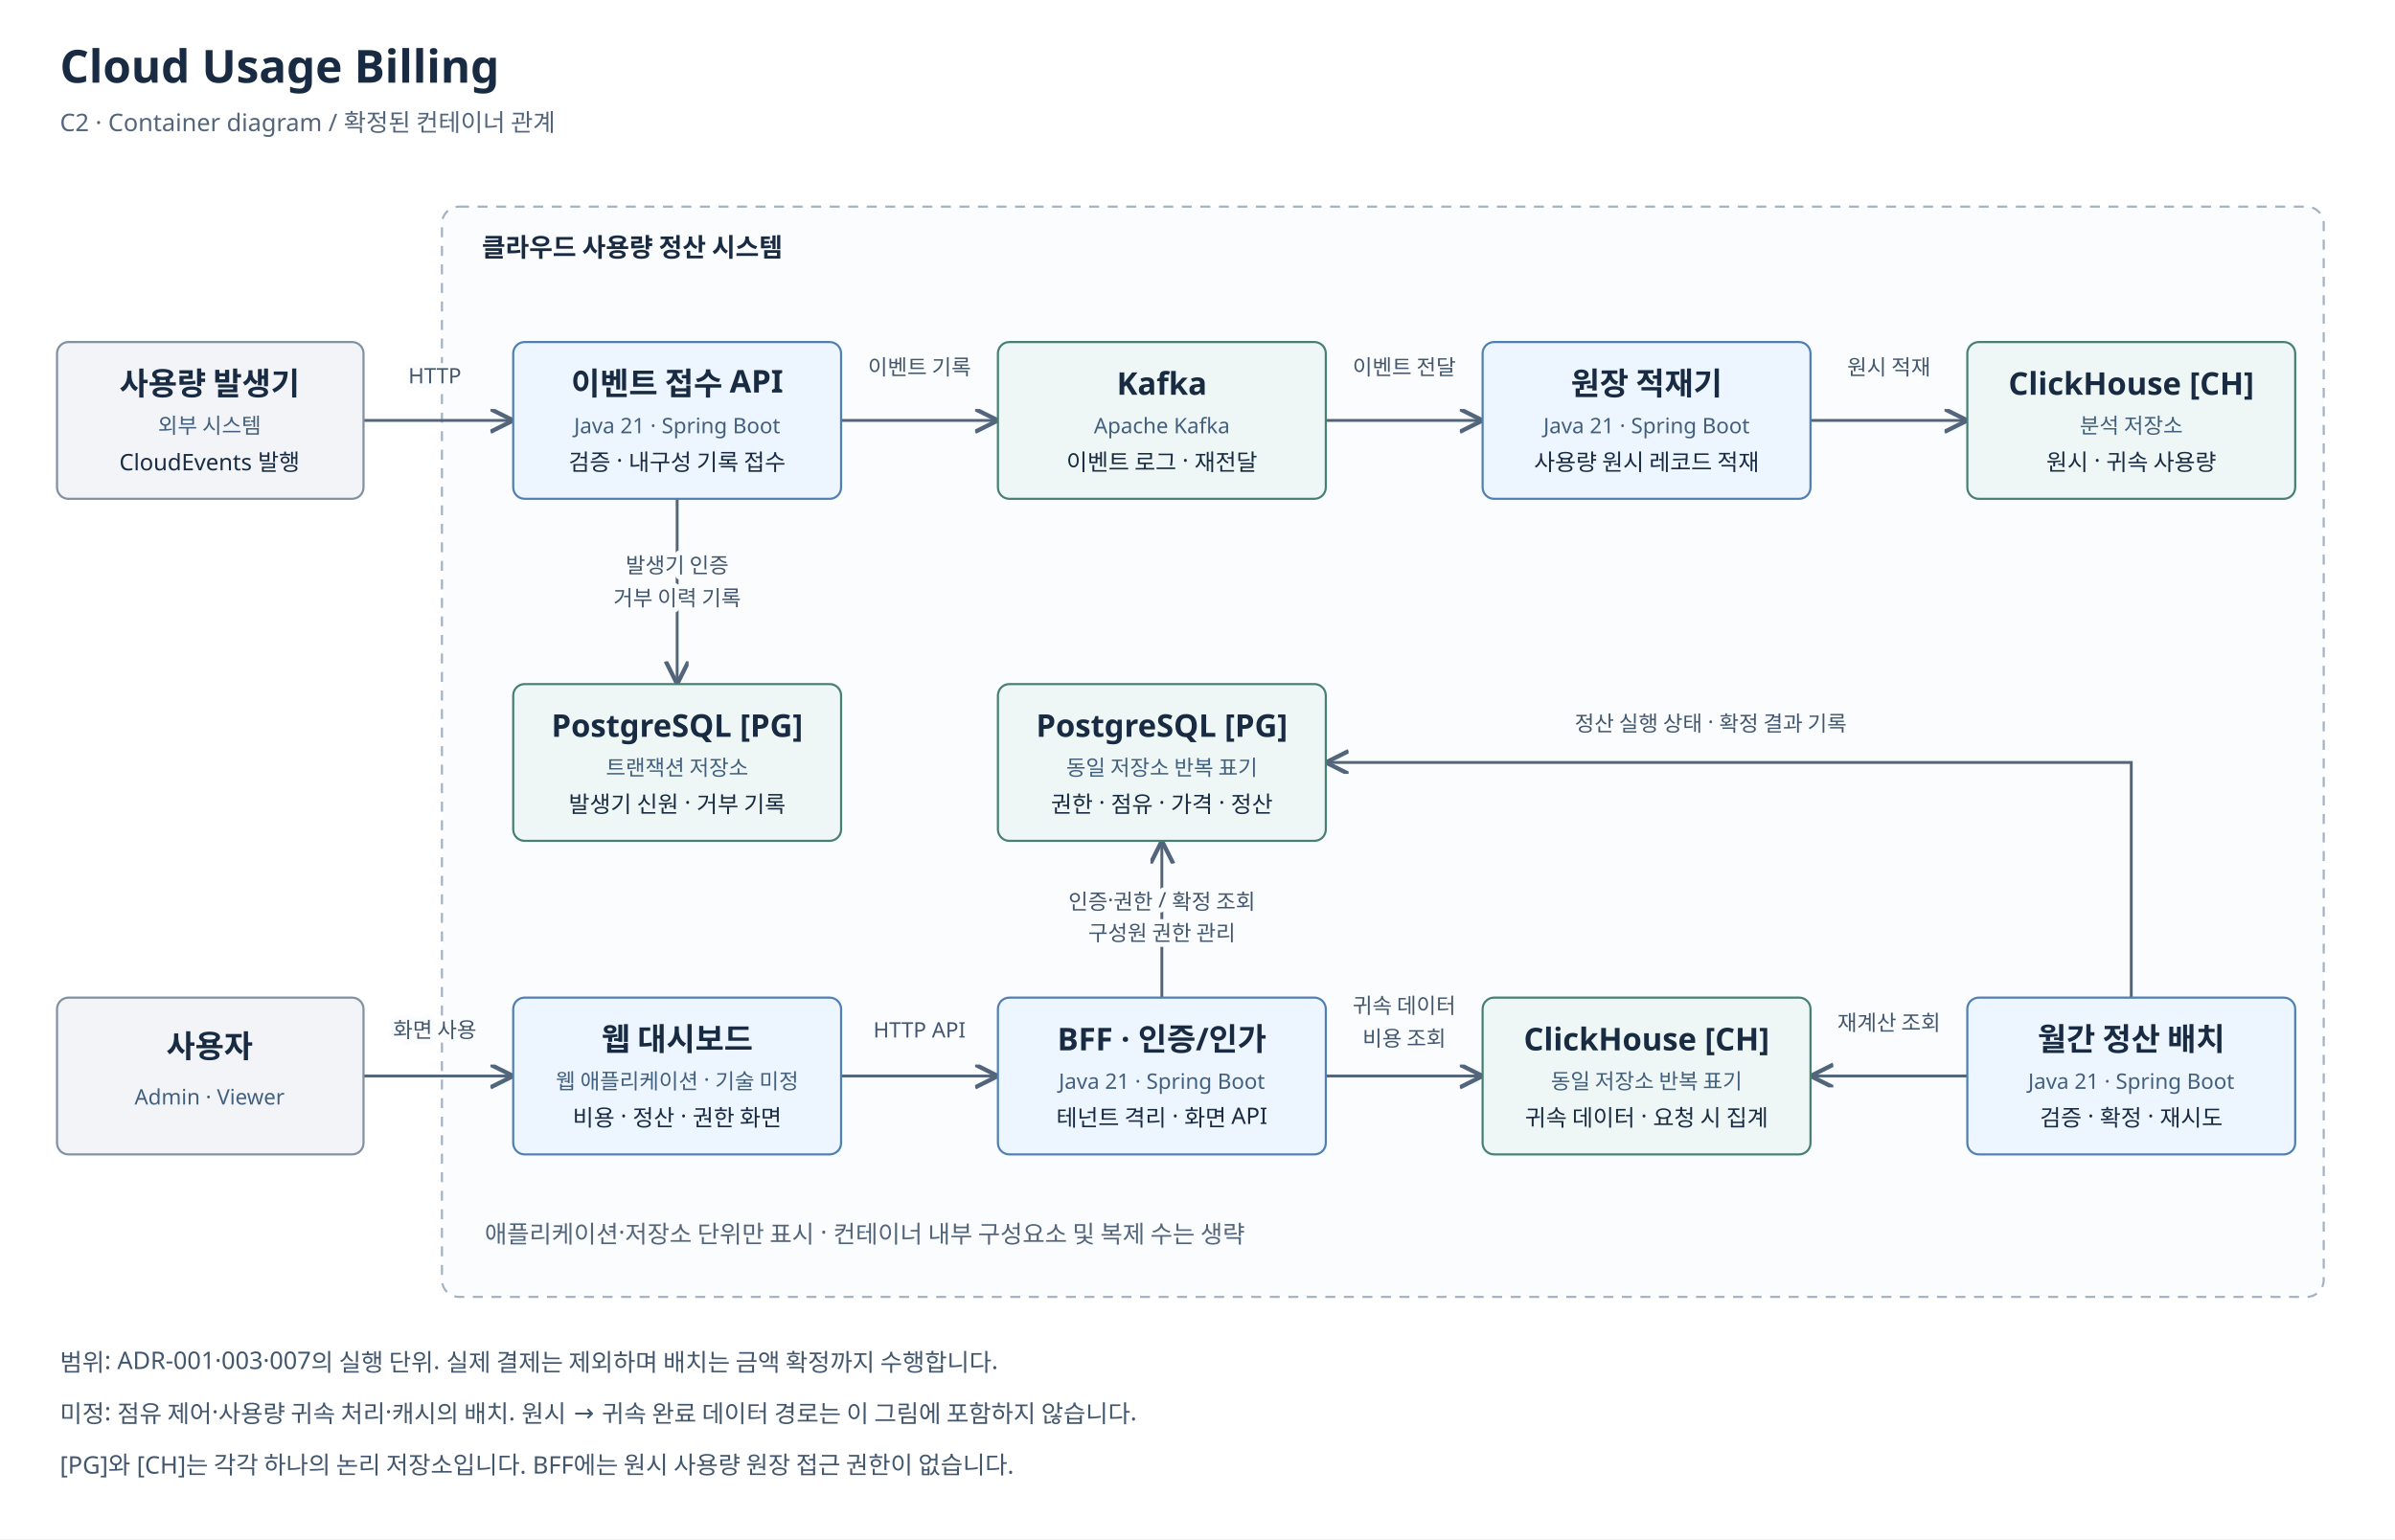
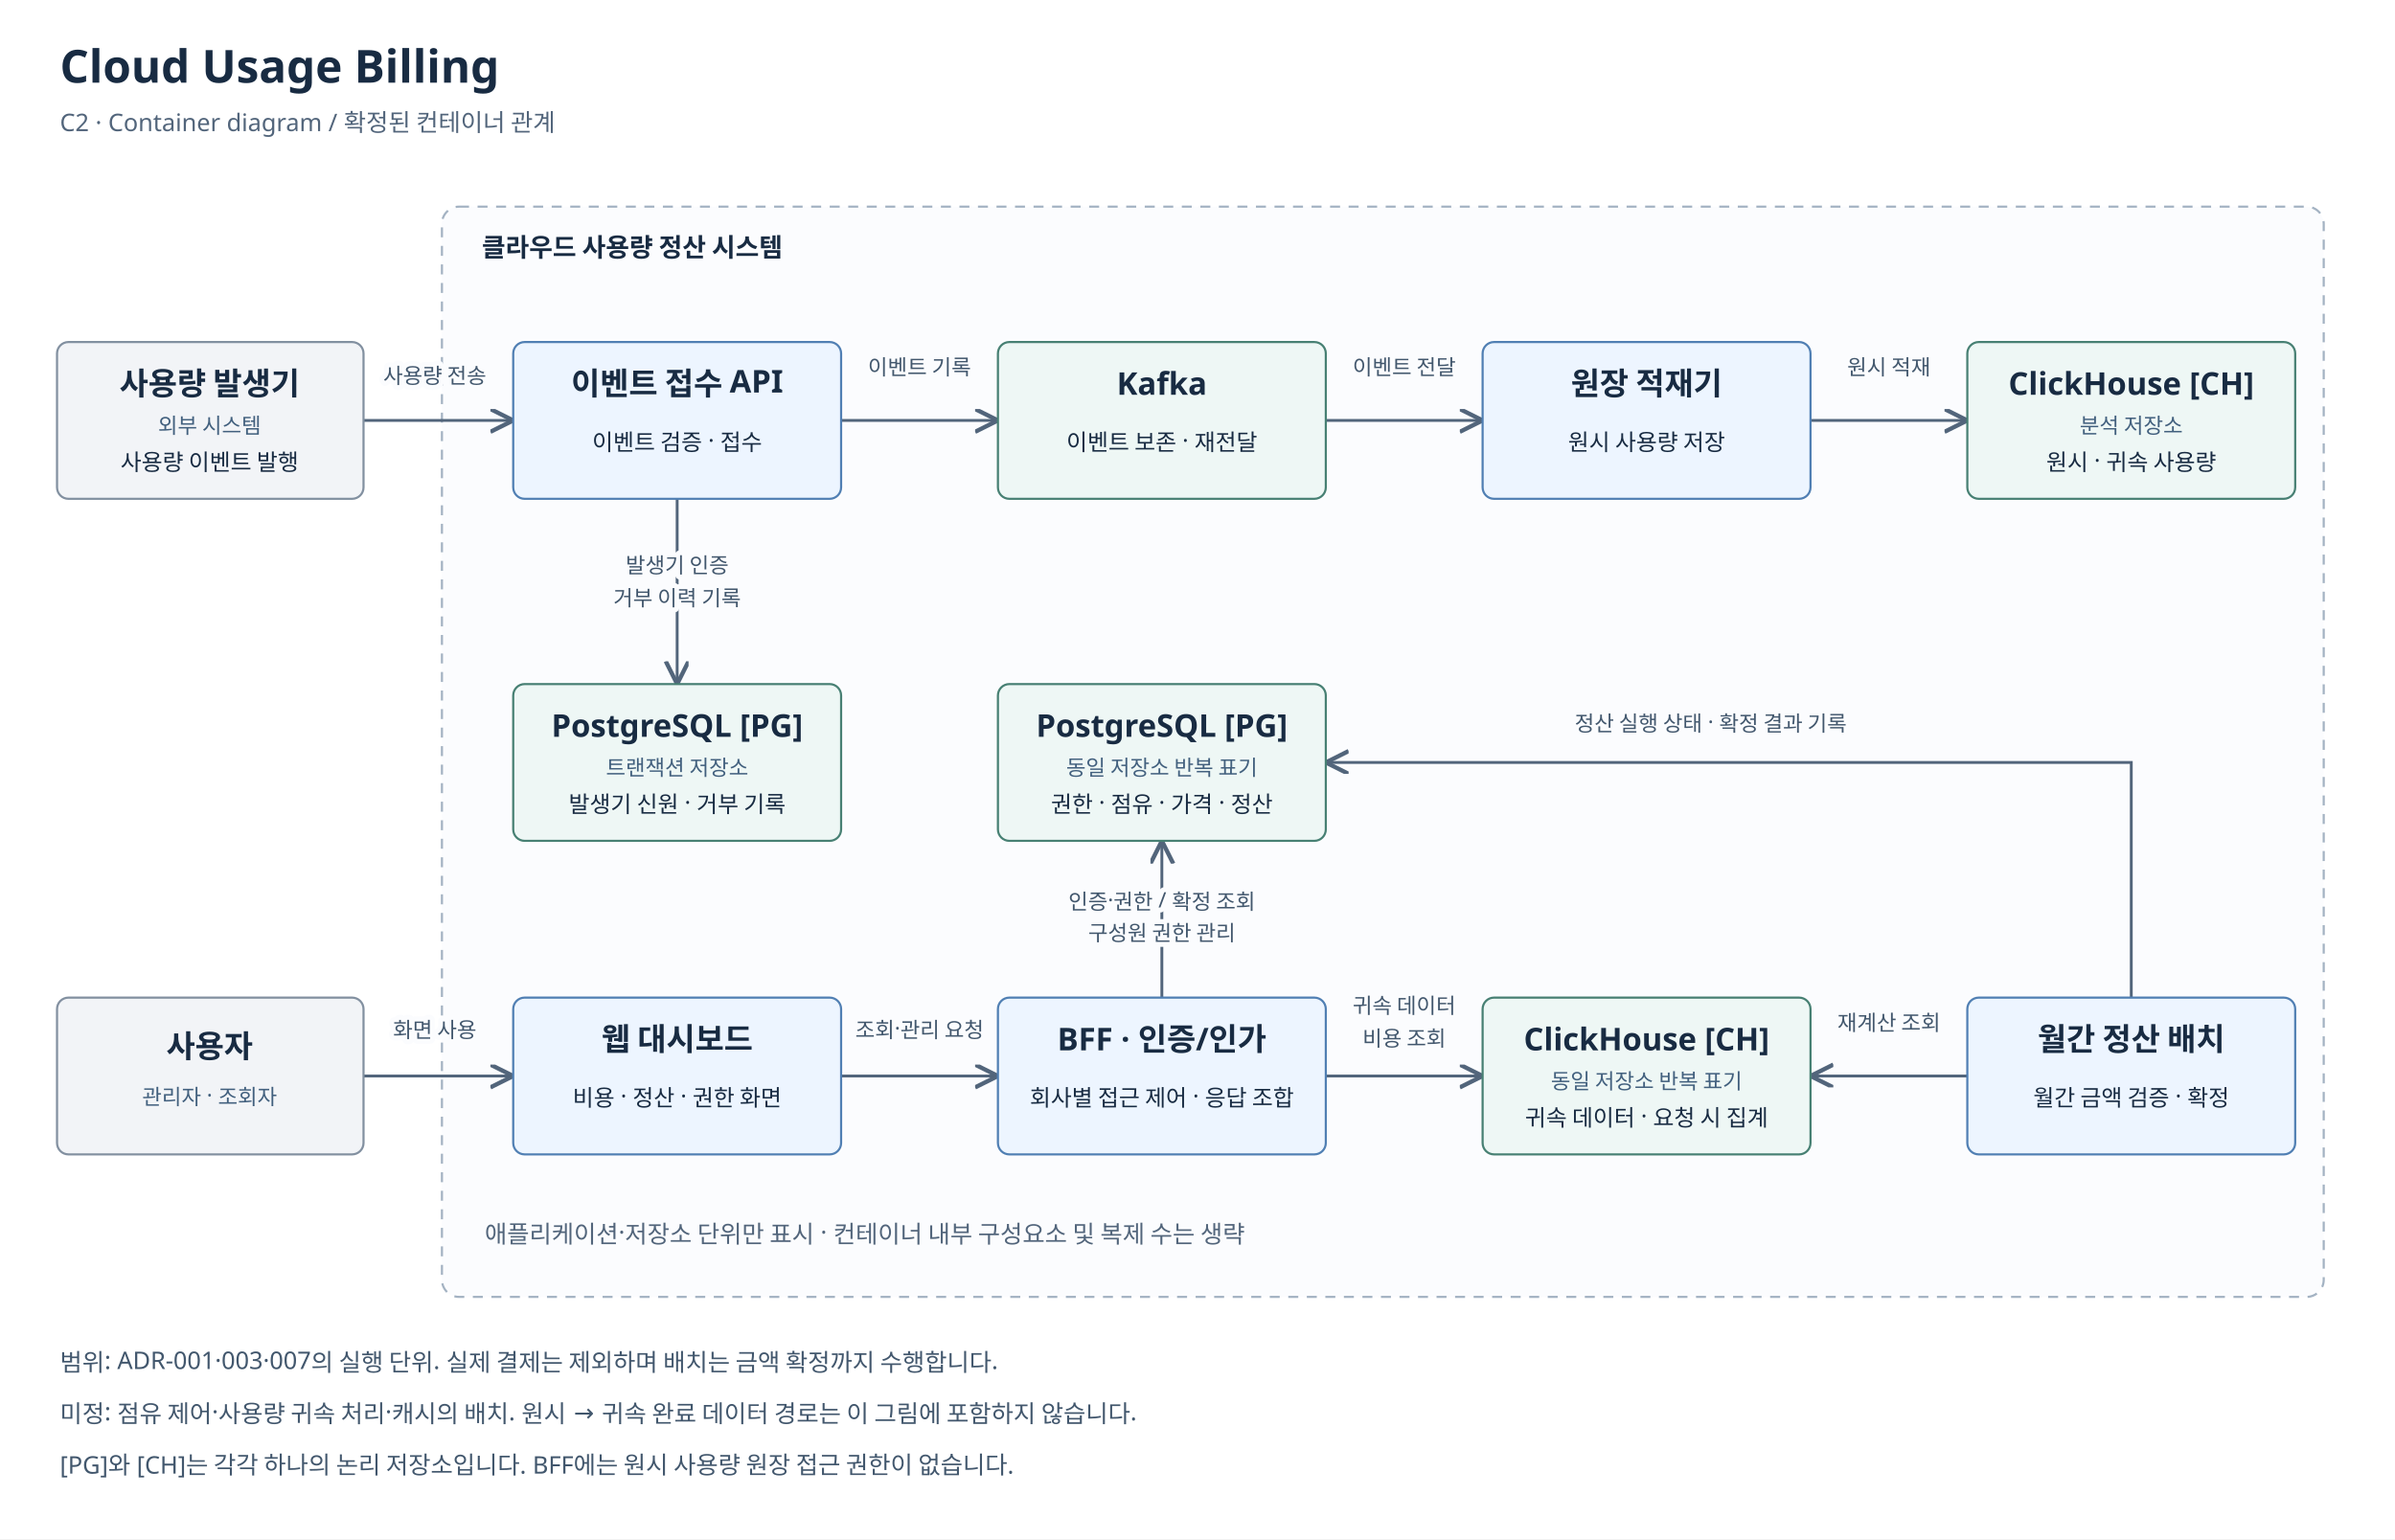
<svg xmlns="http://www.w3.org/2000/svg" width="1680" height="1080" viewBox="0 0 1680 1080" role="img" aria-labelledby="title desc">
  <defs>
    <marker id="arrow" markerWidth="9" markerHeight="9" refX="8" refY="4" orient="auto">
      <path d="M0 0 L8 4 L0 8" fill="none" stroke="#52657b" stroke-width="1.5" />
    </marker>
    <style>
      text { font-family: "Apple SD Gothic Neo", "Noto Sans KR", "Malgun Gothic", sans-serif; fill: #182b42; }
      .heading { font-size: 32px; font-weight: 700; }
      .subtitle { font-size: 17px; fill: #52657b; }
      .name { font-size: 22px; font-weight: 700; text-anchor: middle; }
      .type { font-size: 15px; fill: #42607e; text-anchor: middle; }
      .detail { font-size: 16px; text-anchor: middle; }
      .edge { fill: none; stroke: #52657b; stroke-width: 2; marker-end: url(#arrow); }
      .label { font-size: 15px; fill: #42576d; text-anchor: middle; paint-order: stroke; stroke: #fbfcfe; stroke-width: 7px; stroke-linejoin: round; }
      .app { fill: #edf5ff; stroke: #507fb3; stroke-width: 1.5; }
      .store { fill: #eef7f5; stroke: #478073; stroke-width: 1.5; }
      .external { fill: #f2f4f7; stroke: #8290a0; stroke-width: 1.5; }
      .note { font-size: 17px; fill: #42576d; }
    </style>
  </defs>
  <rect width="1680" height="1080" fill="#fff" />
  <text x="42" y="58" class="heading">Cloud Usage Billing</text>
  <text x="42" y="92" class="subtitle">C2 · Container diagram / 확정된 컨테이너 관계</text>
  <rect x="310" y="145" width="1320" height="765" rx="12" fill="#fbfcfe" stroke="#a3b2c2" stroke-width="1.5" stroke-dasharray="7 6" />
  <text x="338" y="180" font-size="18" font-weight="700">클라우드 사용량 정산 시스템</text>
  <path class="edge" d="M255 295 H360" />
-   <text class="label" x="305" y="269">HTTP</text>
+   <text class="label" x="305" y="269">사용량 전송</text>
  <path class="edge" d="M590 295 H700" />
  <text class="label" x="645" y="263">이벤트 기록</text>
  <path class="edge" d="M930 295 H1040" />
  <text class="label" x="985" y="263">이벤트 전달</text>
  <path class="edge" d="M1270 295 H1380" />
  <text class="label" x="1325" y="263">원시 적재</text>
  <path class="edge" d="M475 350 V480" />
  <text class="label" x="475" y="402">발생기 인증</text>
  <text class="label" x="475" y="425">거부 이력 기록</text>
  <path class="edge" d="M255 755 H360" />
  <text class="label" x="305" y="728">화면 사용</text>
  <path class="edge" d="M590 755 H700" />
-   <text class="label" x="645" y="728">HTTP API</text>
+   <text class="label" x="645" y="728">조회·관리 요청</text>
  <path class="edge" d="M815 700 V590" />
  <text class="label" x="815" y="638">인증·권한 / 확정 조회</text>
  <text class="label" x="815" y="660">구성원 권한 관리</text>
  <path class="edge" d="M930 755 H1040" />
  <text class="label" x="985" y="711">귀속 데이터</text>
  <text class="label" x="985" y="734">비용 조회</text>
  <path class="edge" d="M1380 755 H1270" />
  <text class="label" x="1325" y="723">재계산 조회</text>
  <path class="edge" d="M1495 700 V535 H930" />
  <text class="label" x="1200" y="513">정산 실행 상태 · 확정 결과 기록</text>
  <rect class="external" x="40" y="240" width="215" height="110" rx="8" />
  <text class="name" x="147" y="277">사용량 발생기</text>
  <text class="type" x="147" y="304">외부 시스템</text>
-   <text class="detail" x="147" y="330">CloudEvents 발행</text>
+   <text class="detail" x="147" y="330">사용량 이벤트 발행</text>
  <rect class="external" x="40" y="700" width="215" height="110" rx="8" />
  <text class="name" x="147" y="742">사용자</text>
-   <text class="type" x="147" y="775">Admin · Viewer</text>
+   <text class="type" x="147" y="775">관리자 · 조회자</text>
  <rect class="app" x="360" y="240" width="230" height="110" rx="8" />
  <text class="name" x="475" y="277">이벤트 접수 API</text>
-   <text class="type" x="475" y="304">Java 21 · Spring Boot</text>
-   <text class="detail" x="475" y="330">검증 · 내구성 기록 접수</text>
+   <text class="detail" x="475" y="316">이벤트 검증 · 접수</text>
  <rect class="store" x="700" y="240" width="230" height="110" rx="8" />
  <text class="name" x="815" y="277">Kafka</text>
-   <text class="type" x="815" y="304">Apache Kafka</text>
-   <text class="detail" x="815" y="330">이벤트 로그 · 재전달</text>
+   <text class="detail" x="815" y="316">이벤트 보존 · 재전달</text>
  <rect class="app" x="1040" y="240" width="230" height="110" rx="8" />
  <text class="name" x="1155" y="277">원장 적재기</text>
-   <text class="type" x="1155" y="304">Java 21 · Spring Boot</text>
-   <text class="detail" x="1155" y="330">사용량 원시 레코드 적재</text>
+   <text class="detail" x="1155" y="316">원시 사용량 저장</text>
  <rect class="store" x="1380" y="240" width="230" height="110" rx="8" />
  <text class="name" x="1495" y="277">ClickHouse [CH]</text>
  <text class="type" x="1495" y="304">분석 저장소</text>
  <text class="detail" x="1495" y="330">원시 · 귀속 사용량</text>
  <rect class="store" x="360" y="480" width="230" height="110" rx="8" />
  <text class="name" x="475" y="517">PostgreSQL [PG]</text>
  <text class="type" x="475" y="544">트랜잭션 저장소</text>
  <text class="detail" x="475" y="570">발생기 신원 · 거부 기록</text>
  <rect class="store" x="700" y="480" width="230" height="110" rx="8" />
  <text class="name" x="815" y="517">PostgreSQL [PG]</text>
  <text class="type" x="815" y="544">동일 저장소 반복 표기</text>
  <text class="detail" x="815" y="570">권한 · 점유 · 가격 · 정산</text>
  <rect class="app" x="360" y="700" width="230" height="110" rx="8" />
  <text class="name" x="475" y="737">웹 대시보드</text>
-   <text class="type" x="475" y="764">웹 애플리케이션 · 기술 미정</text>
-   <text class="detail" x="475" y="790">비용 · 정산 · 권한 화면</text>
+   <text class="detail" x="475" y="776">비용 · 정산 · 권한 화면</text>
  <rect class="app" x="700" y="700" width="230" height="110" rx="8" />
  <text class="name" x="815" y="737">BFF · 인증/인가</text>
-   <text class="type" x="815" y="764">Java 21 · Spring Boot</text>
-   <text class="detail" x="815" y="790">테넌트 격리 · 화면 API</text>
+   <text class="detail" x="815" y="776">회사별 접근 제어 · 응답 조합</text>
  <rect class="store" x="1040" y="700" width="230" height="110" rx="8" />
  <text class="name" x="1155" y="737">ClickHouse [CH]</text>
  <text class="type" x="1155" y="764">동일 저장소 반복 표기</text>
  <text class="detail" x="1155" y="790">귀속 데이터 · 요청 시 집계</text>
  <rect class="app" x="1380" y="700" width="230" height="110" rx="8" />
  <text class="name" x="1495" y="737">월간 정산 배치</text>
-   <text class="type" x="1495" y="764">Java 21 · Spring Boot</text>
-   <text class="detail" x="1495" y="790">검증 · 확정 · 재시도</text>
+   <text class="detail" x="1495" y="776">월간 금액 검증 · 확정</text>
  <text x="340" y="872" class="subtitle">애플리케이션·저장소 단위만 표시 · 컨테이너 내부 구성요소 및 복제 수는 생략</text>
  <text x="42" y="962" class="note">범위: ADR-001·003·007의 실행 단위. 실제 결제는 제외하며 배치는 금액 확정까지 수행합니다.</text>
  <text x="42" y="998" class="note">미정: 점유 제어·사용량 귀속 처리·캐시의 배치. 원시 → 귀속 완료 데이터 경로는 이 그림에 포함하지 않습니다.</text>
  <text x="42" y="1034" class="note">[PG]와 [CH]는 각각 하나의 논리 저장소입니다. BFF에는 원시 사용량 원장 접근 권한이 없습니다.</text>
</svg>
